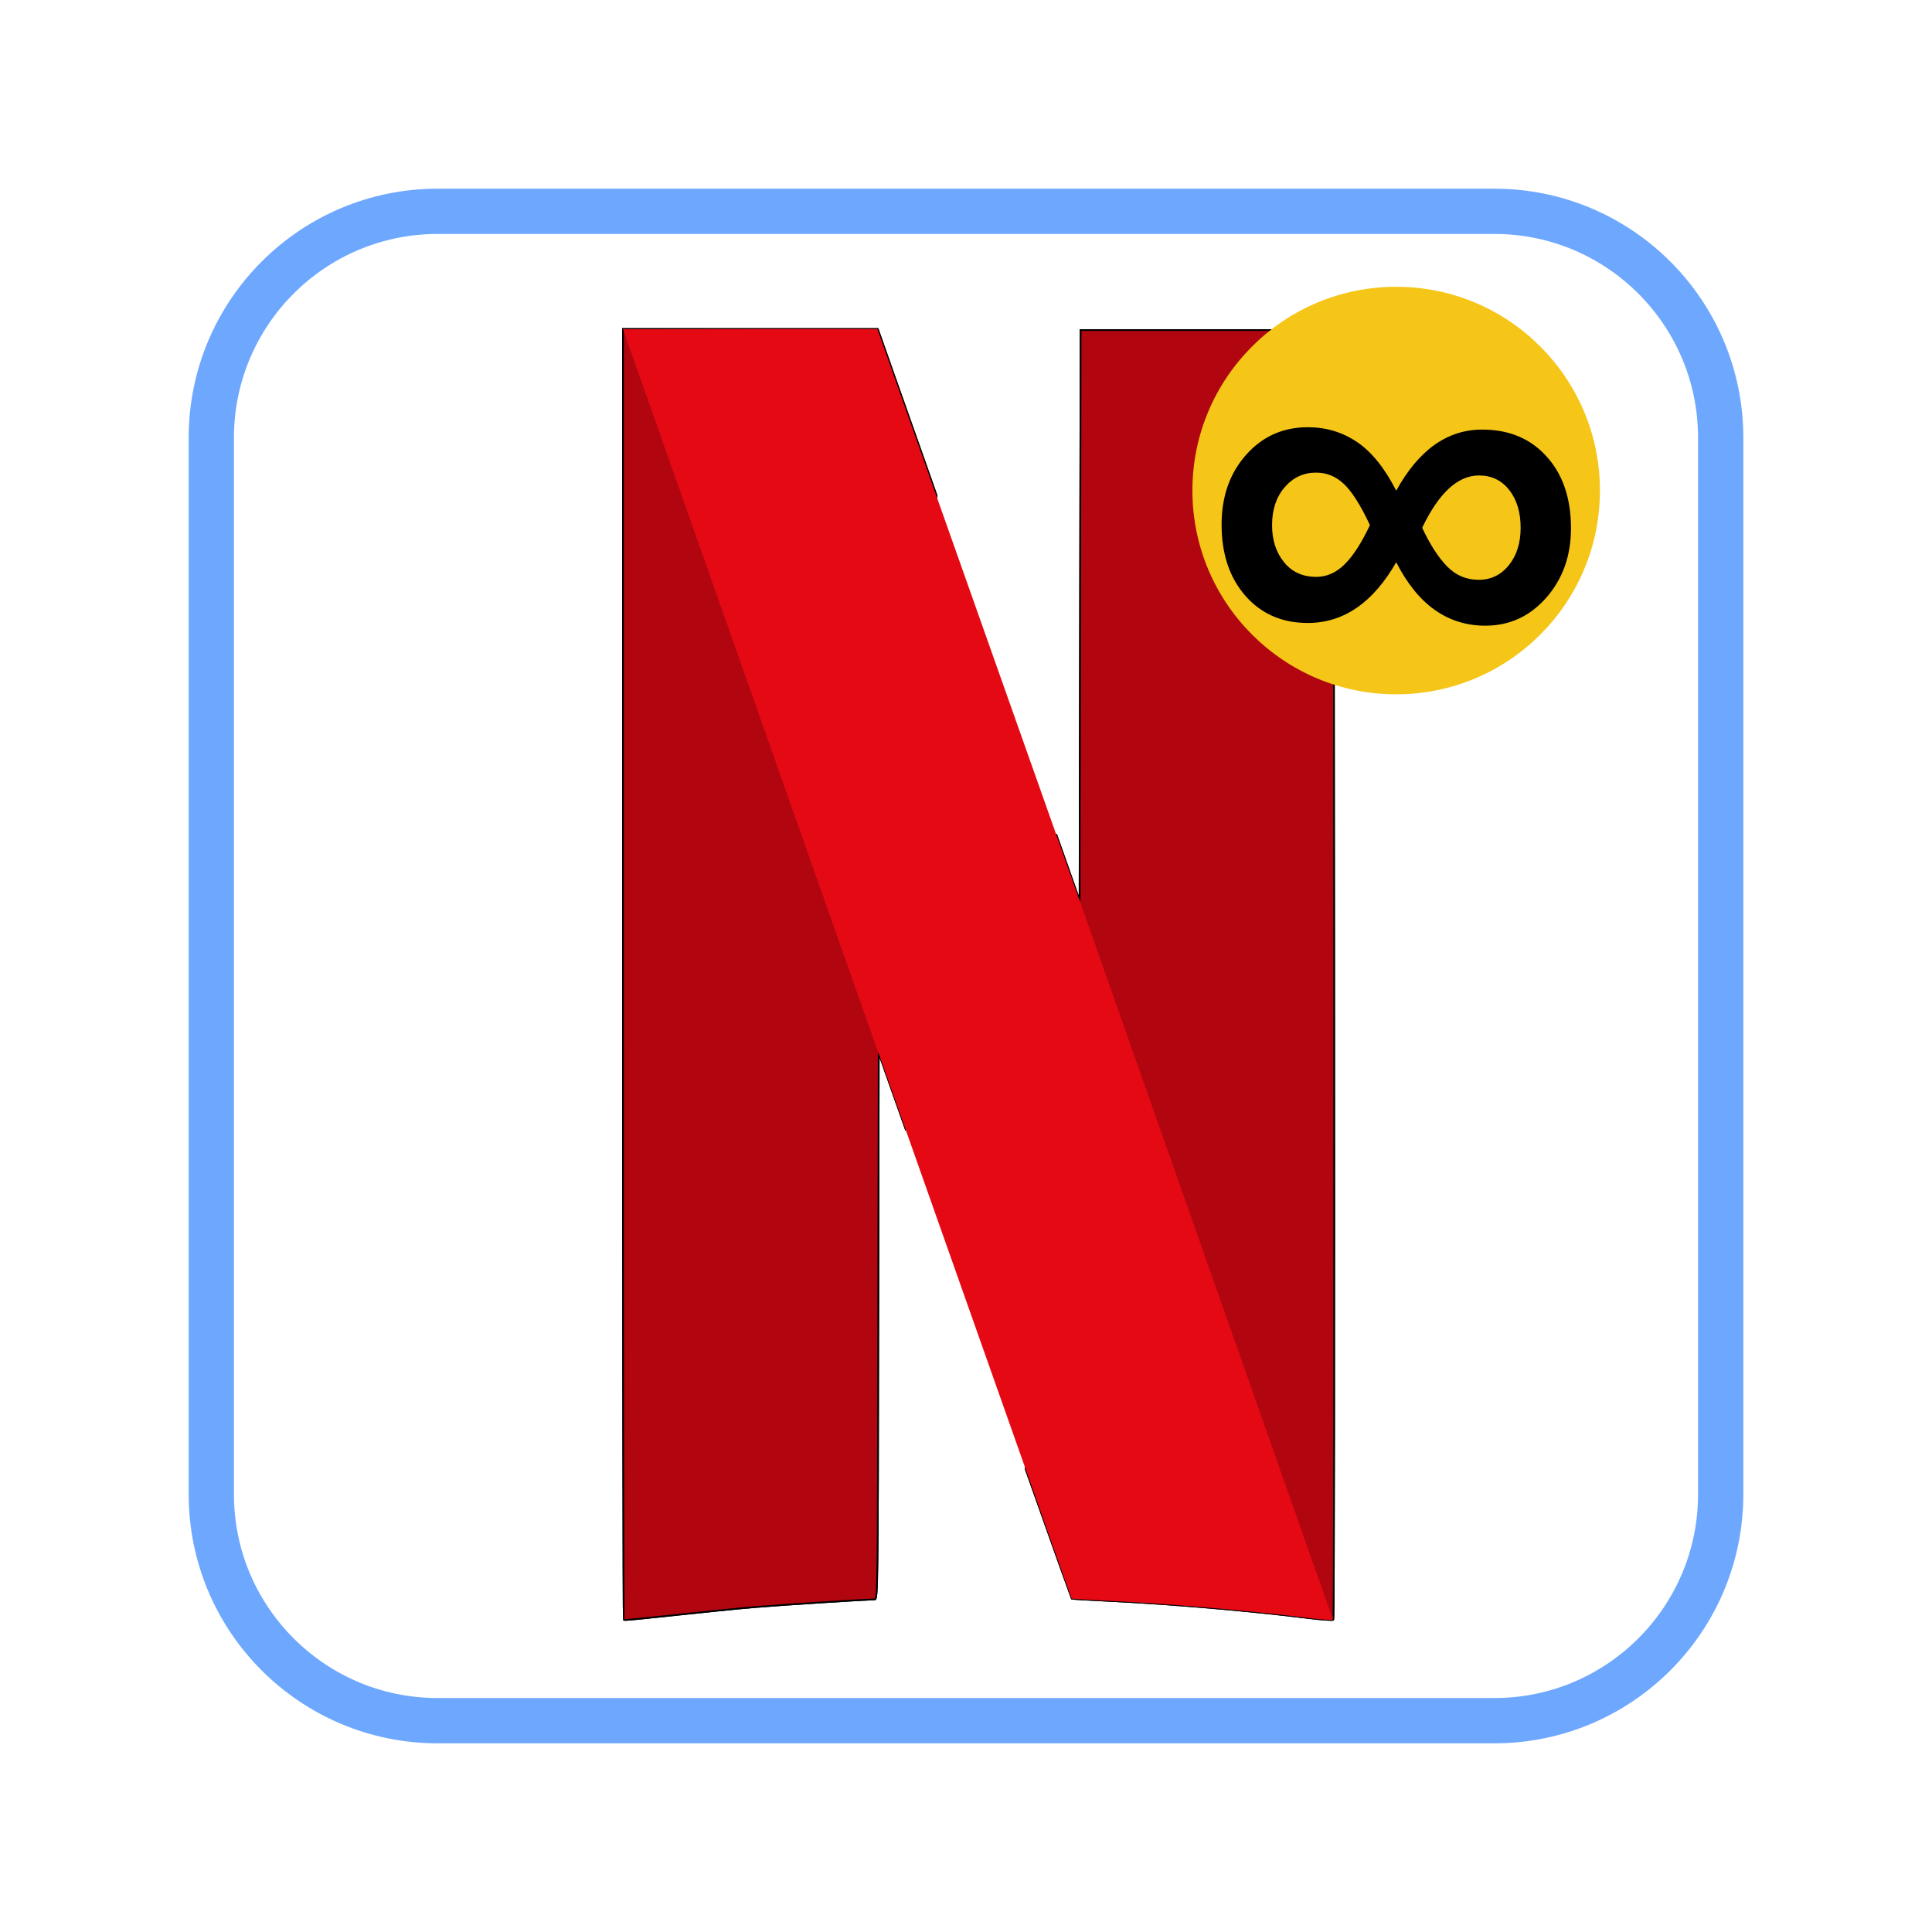
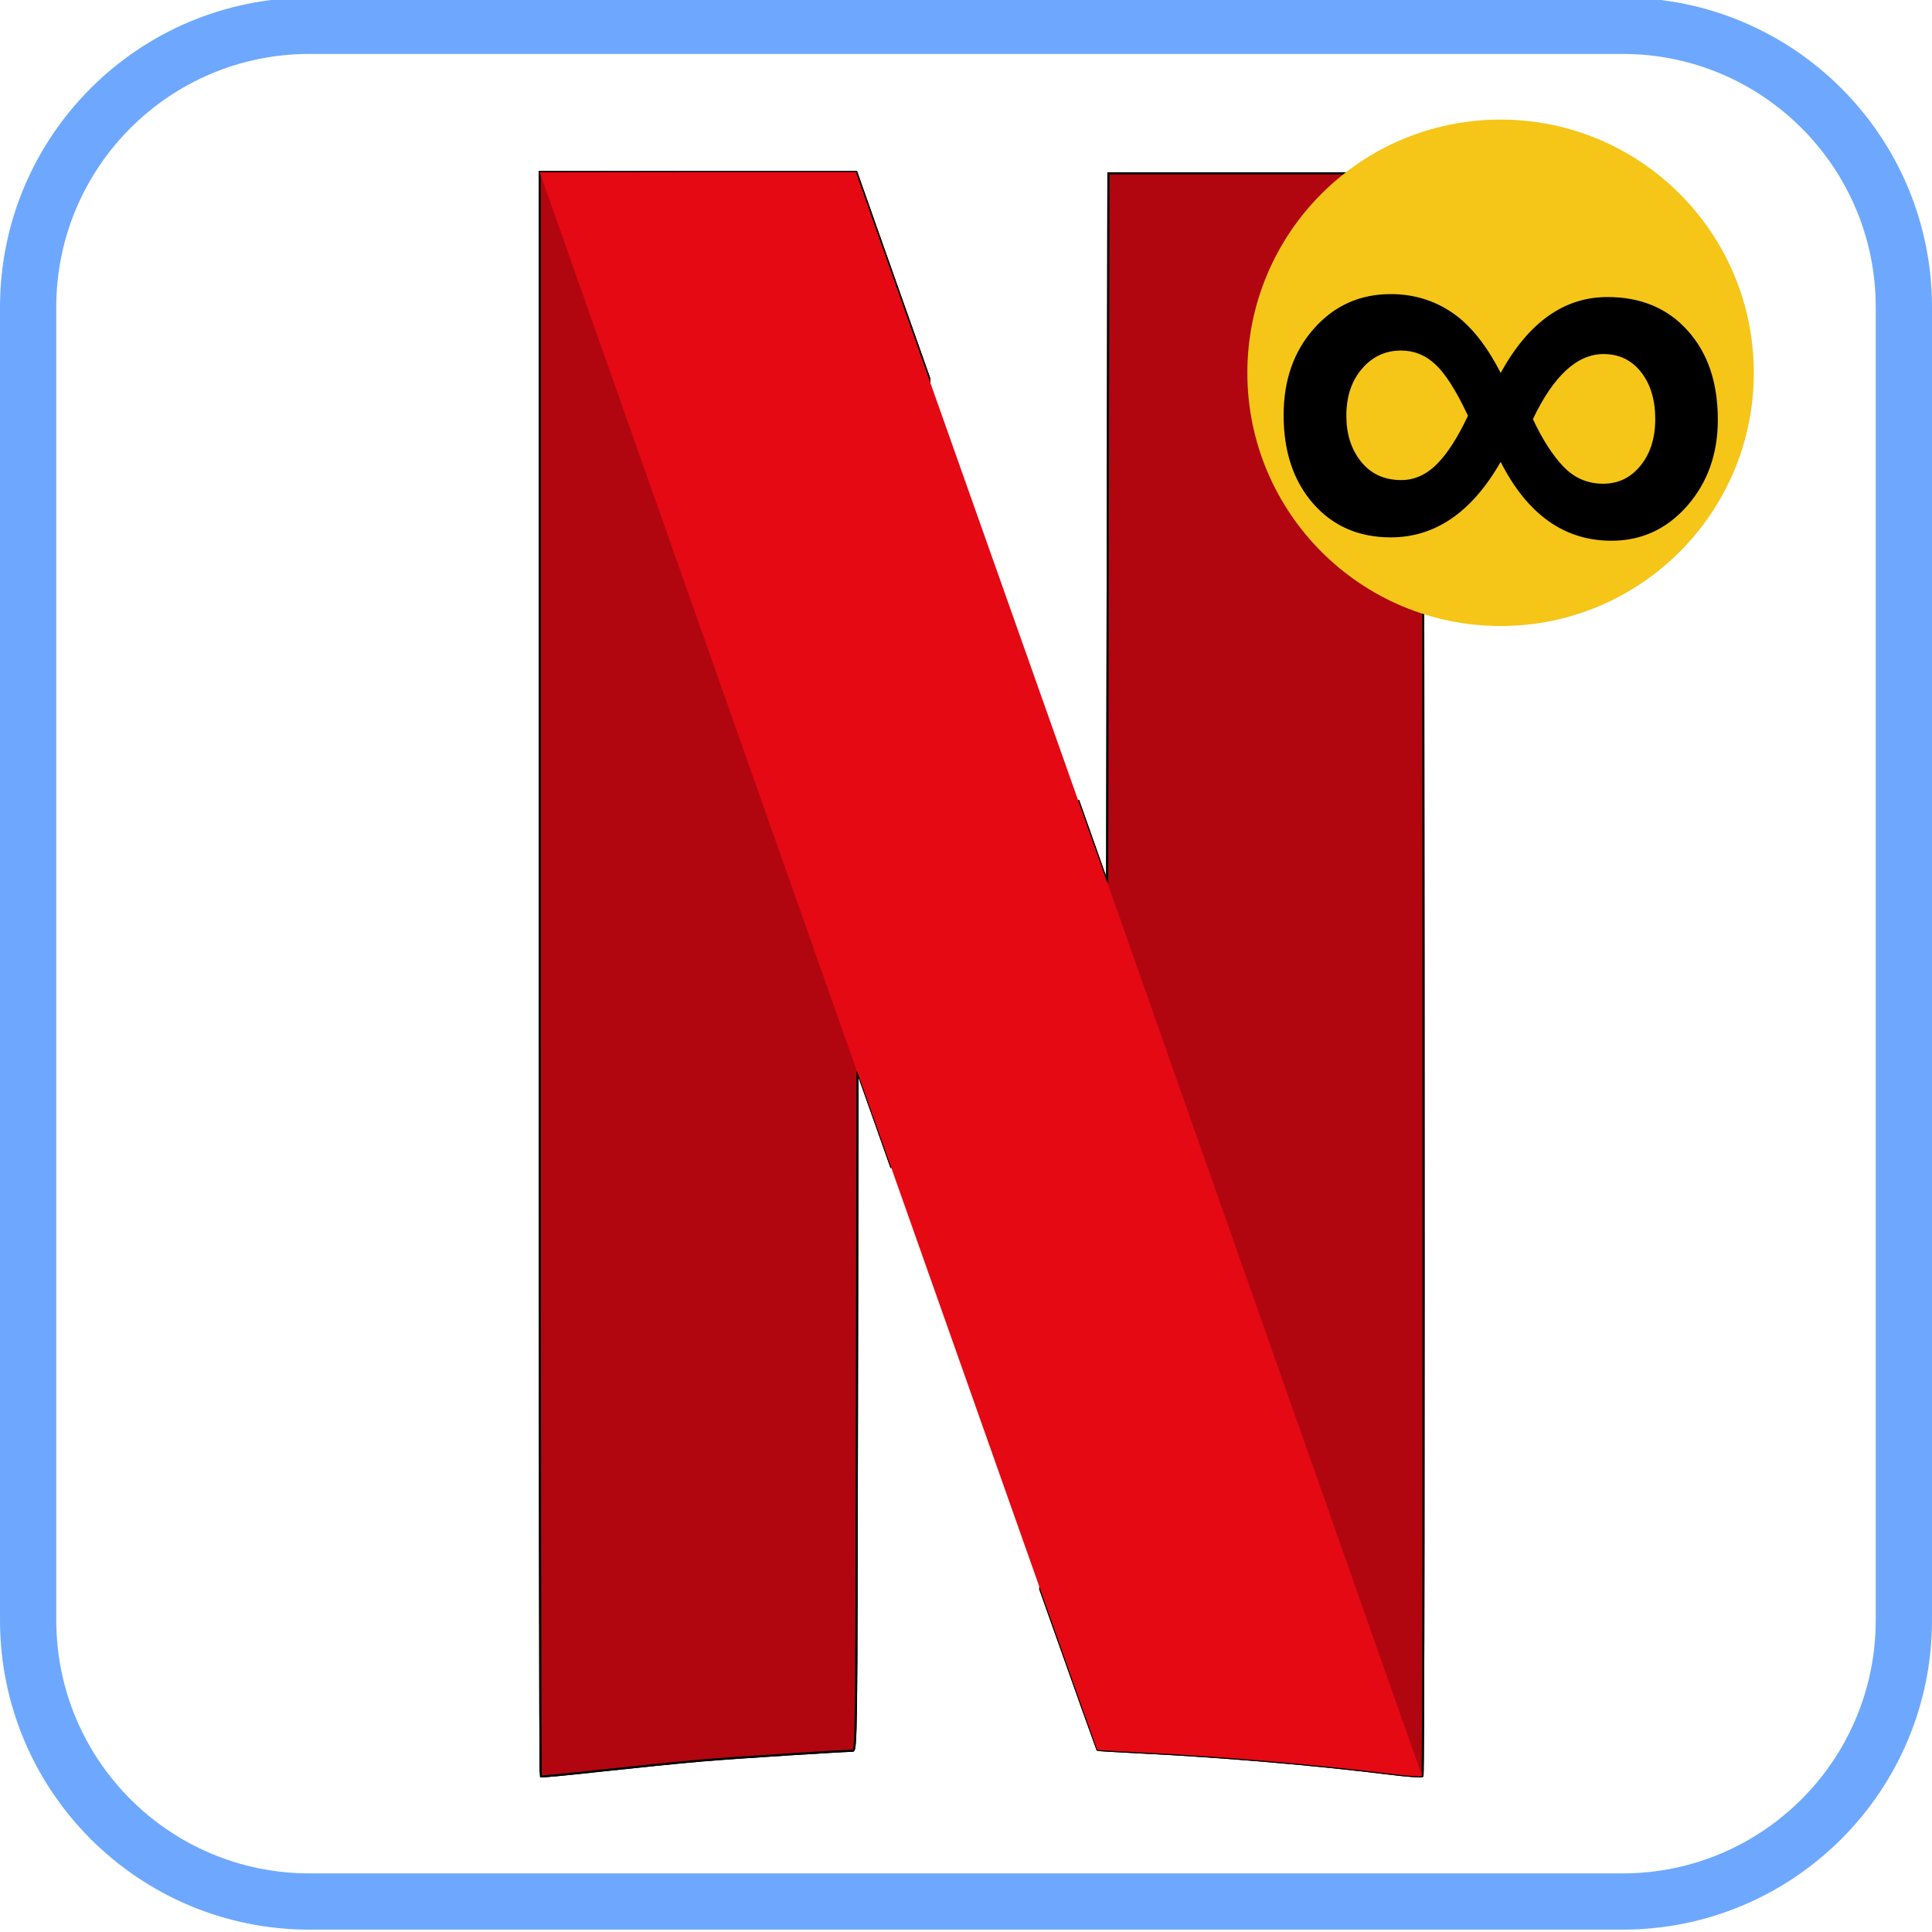
- <svg xmlns="http://www.w3.org/2000/svg" width="512" height="512" viewBox="0 0 512 512">
+ <svg xmlns="http://www.w3.org/2000/svg" width="512" height="512" viewBox="50 53 412 407">
  <style>.st0{fill:#b1060f;stroke:#000}.st1{fill:url(#path5719_1_)}.st2{fill:#e50914}</style>
  <rect x="56" y="56" width="400" height="400" rx="60" fill="none" stroke="#6ea8fe" stroke-width="12" />
  <g id="g5747" transform="translate(310 273) scale(.45)">
    <path id="path4155" class="st0" d="M-52.5-412.3l-.3 168-.3 168-13.8-39v-.1l-17.9 374c17.6 49.6 27 76.1 27.1 76.2.1.1 10.1.7 22.2 1.3 36.6 1.8 82 5.7 116.5 10 8 1 14.8 1.5 15.3 1.1s.6-171.4.5-380.1l-.3-379.4h-149z" />
    <path id="path4157" class="st0" d="M-322-412.8V-33c0 208.9.2 380 .5 380.3.3.3 13.2-1 28.8-2.7 15.6-1.7 37.1-3.9 47.8-4.8 16.4-1.4 65.6-4.5 71.2-4.6 1.7 0 1.8-8.5 2-160.9l.3-160.9 11.9 33.6c1.8 5.2 2.4 6.8 4.2 11.9l17.9-373.9c-3.8-10.7-1.8-5.1-6.1-17.3-14.6-41.3-27-76.2-27.5-77.8l-1-2.8h-150z" />
    <path id="path5715" class="st0" d="M-52.5-412.3l-.3 168-.3 168-13.8-39v-.1l-17.9 374c17.6 49.6 27 76.1 27.1 76.2.1.1 10.1.7 22.2 1.3 36.6 1.8 82 5.7 116.5 10 8 1 14.8 1.5 15.3 1.1s.6-171.4.5-380.1l-.3-379.4h-149z" />
    <path id="path5717" class="st0" d="M-322-412.8V-33c0 208.9.2 380 .5 380.3.3.3 13.2-1 28.8-2.7 15.6-1.7 37.1-3.9 47.8-4.8 16.4-1.4 65.6-4.5 71.2-4.6 1.7 0 1.8-8.5 2-160.9l.3-160.9 11.9 33.6c1.8 5.2 2.4 6.8 4.2 11.9l17.9-373.9c-3.8-10.7-1.8-5.1-6.1-17.3-14.6-41.3-27-76.2-27.5-77.8l-1-2.8h-150z" />
    <radialGradient id="path5719_1_" cx="18038.016" cy="-146.44" r="368.717" gradientTransform="matrix(.07072 -.02449 -.897 -2.5906 -1526.665 25.194)" gradientUnits="userSpaceOnUse">
      <stop offset="0" />
      <stop offset="1" stop-opacity="0" />
    </radialGradient>
    <path id="path5719" class="st1" d="M-322-412.8v213.2l150.2 398.4c0-9.1 0-14.1.1-24.5l.3-160.9 11.9 33.6C-93.5 234.2-58 334.6-57.8 334.8c.1.1 10.1.7 22.2 1.3 36.6 1.8 82 5.7 116.5 10 8 1 14.8 1.5 15.3 1.1.3-.3.5-84.1.5-202.4L-52.7-285l-.1 40.7-.3 168-13.8-39c-13.5-38.1-22.5-63.6-76.8-217-14.6-41.3-27-76.2-27.5-77.8l-1-2.8H-322v.1z" />
    <path id="path5721" class="st2" d="M-322-412.8l150.5 426.5v-.2l11.9 33.6C-93.5 234.2-58 334.6-57.8 334.8c.1.1 10.1.7 22.2 1.3 36.6 1.8 82 5.7 116.5 10 7.9 1 14.8 1.5 15.2 1.1L-53.1-76.4v.1l-13.8-39c-13.5-38.1-22.5-63.6-76.8-217-14.6-41.3-27-76.2-27.5-77.8l-1-2.8h-74.9l-74.9.1z" />
  </g>
  <g>
    <circle cx="370" cy="130" r="54" fill="#F5C518" />
    <g transform="translate(-370 -115) scale(2)">
      <text x="370" y="148" text-anchor="middle" font-family="Arial, sans-serif" font-size="72" font-weight="bold" fill="#000">∞</text>
    </g>
  </g>
</svg>
